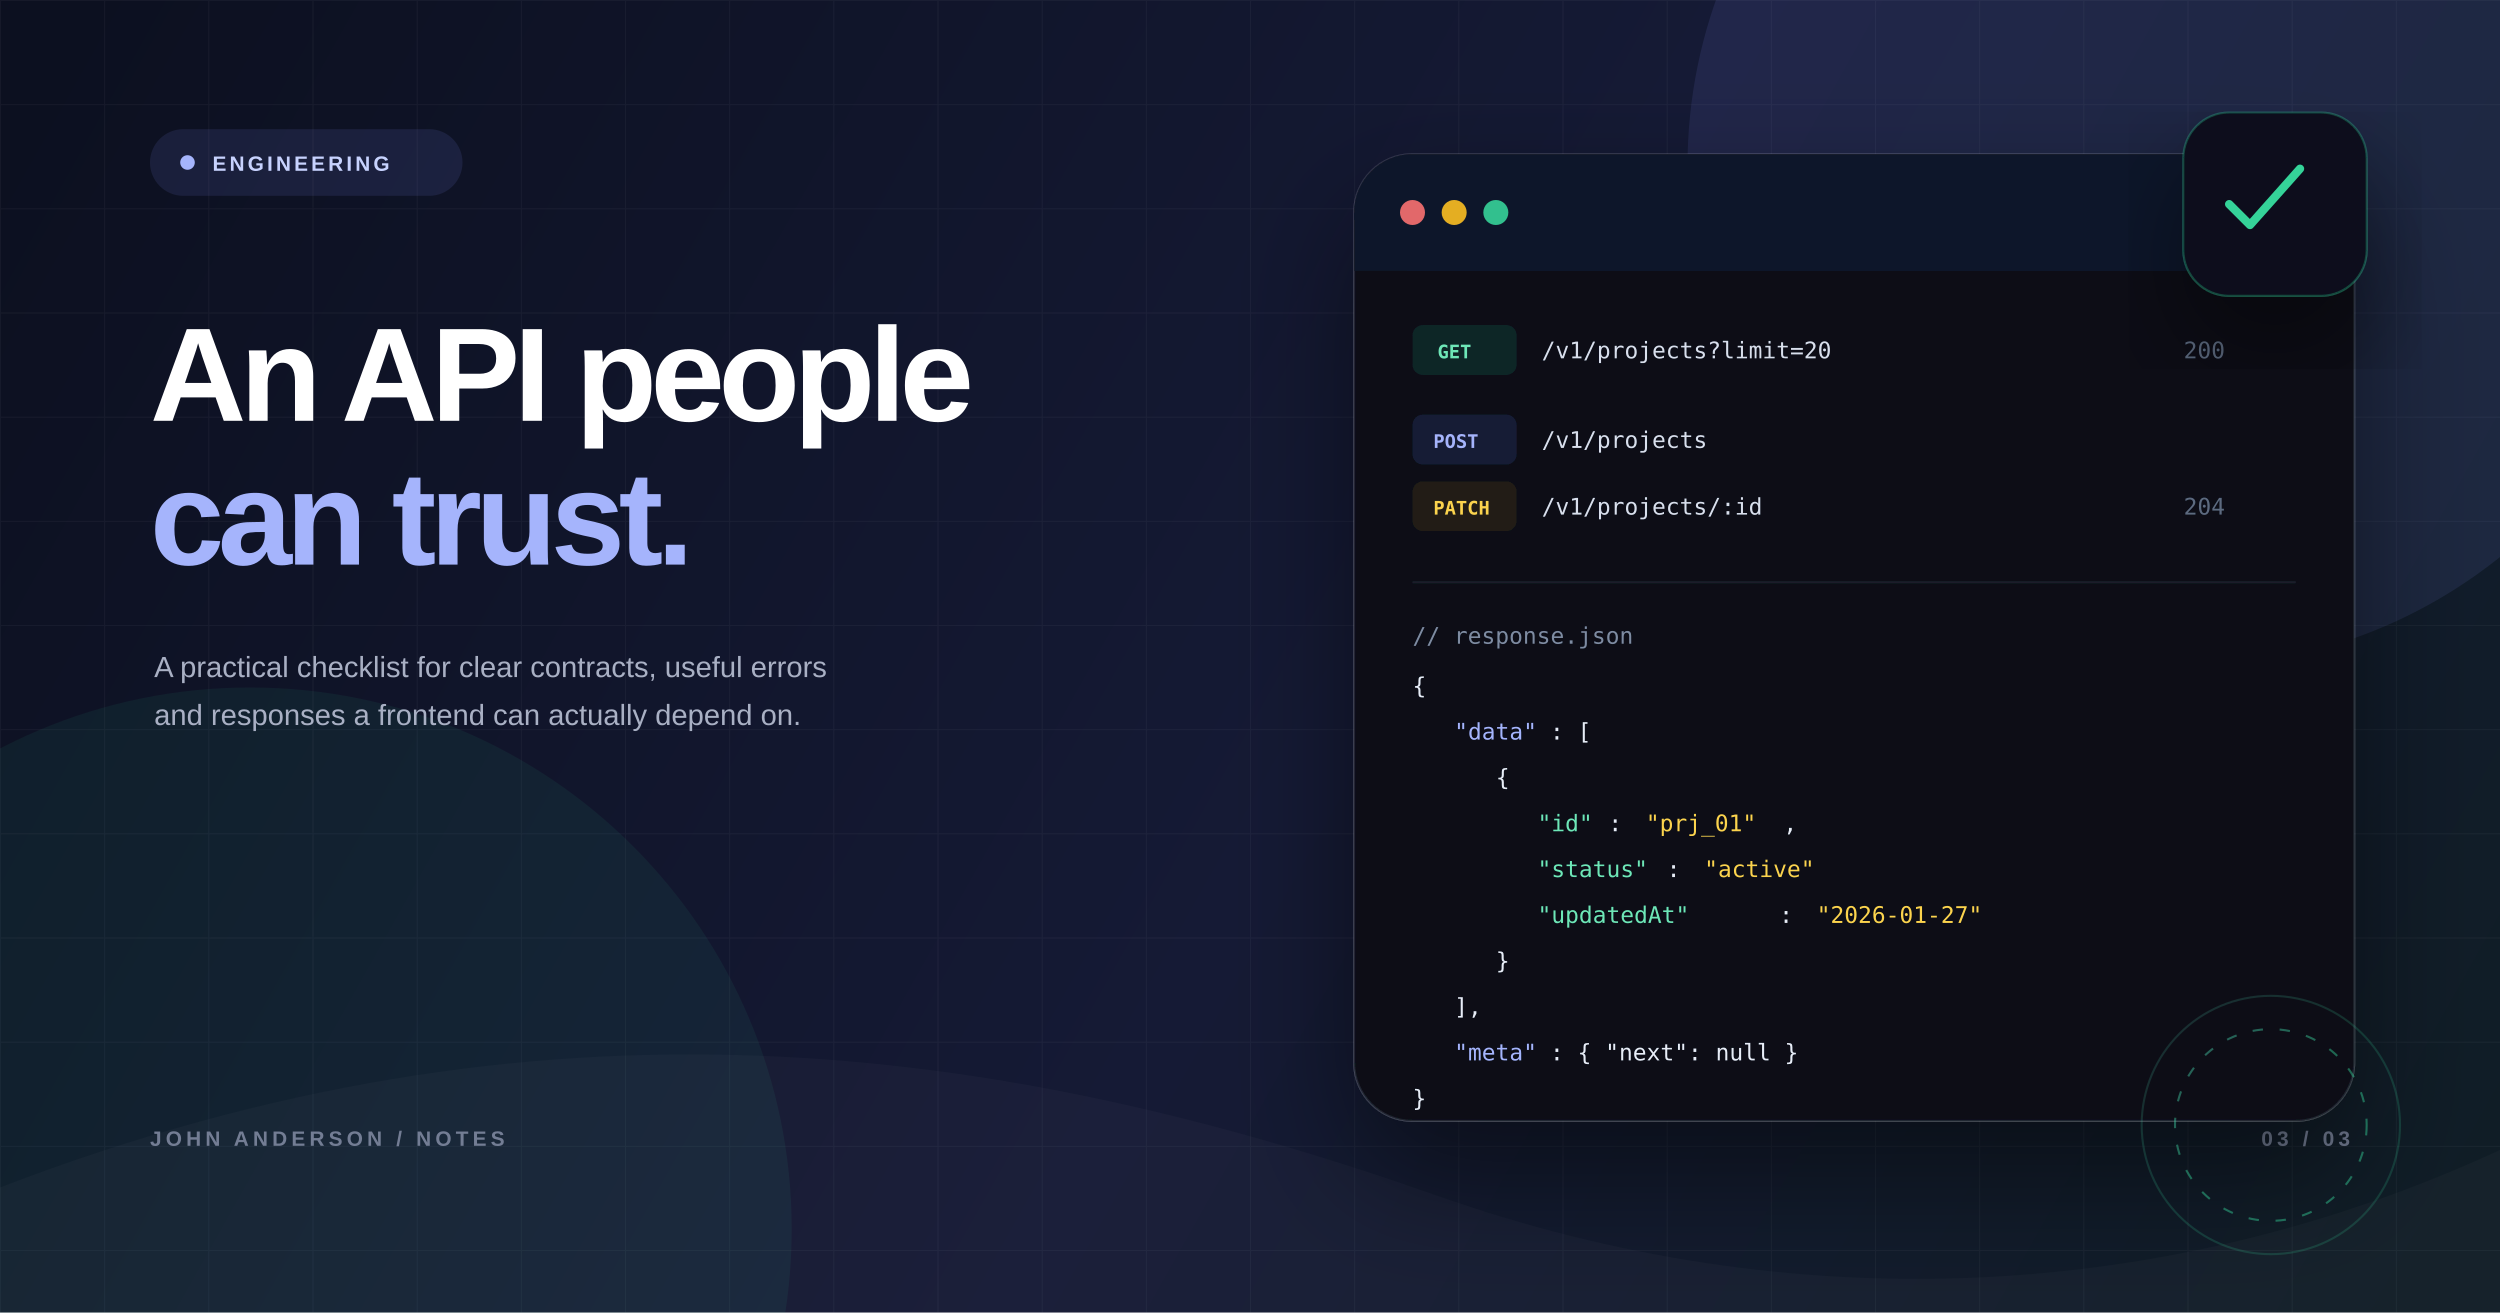
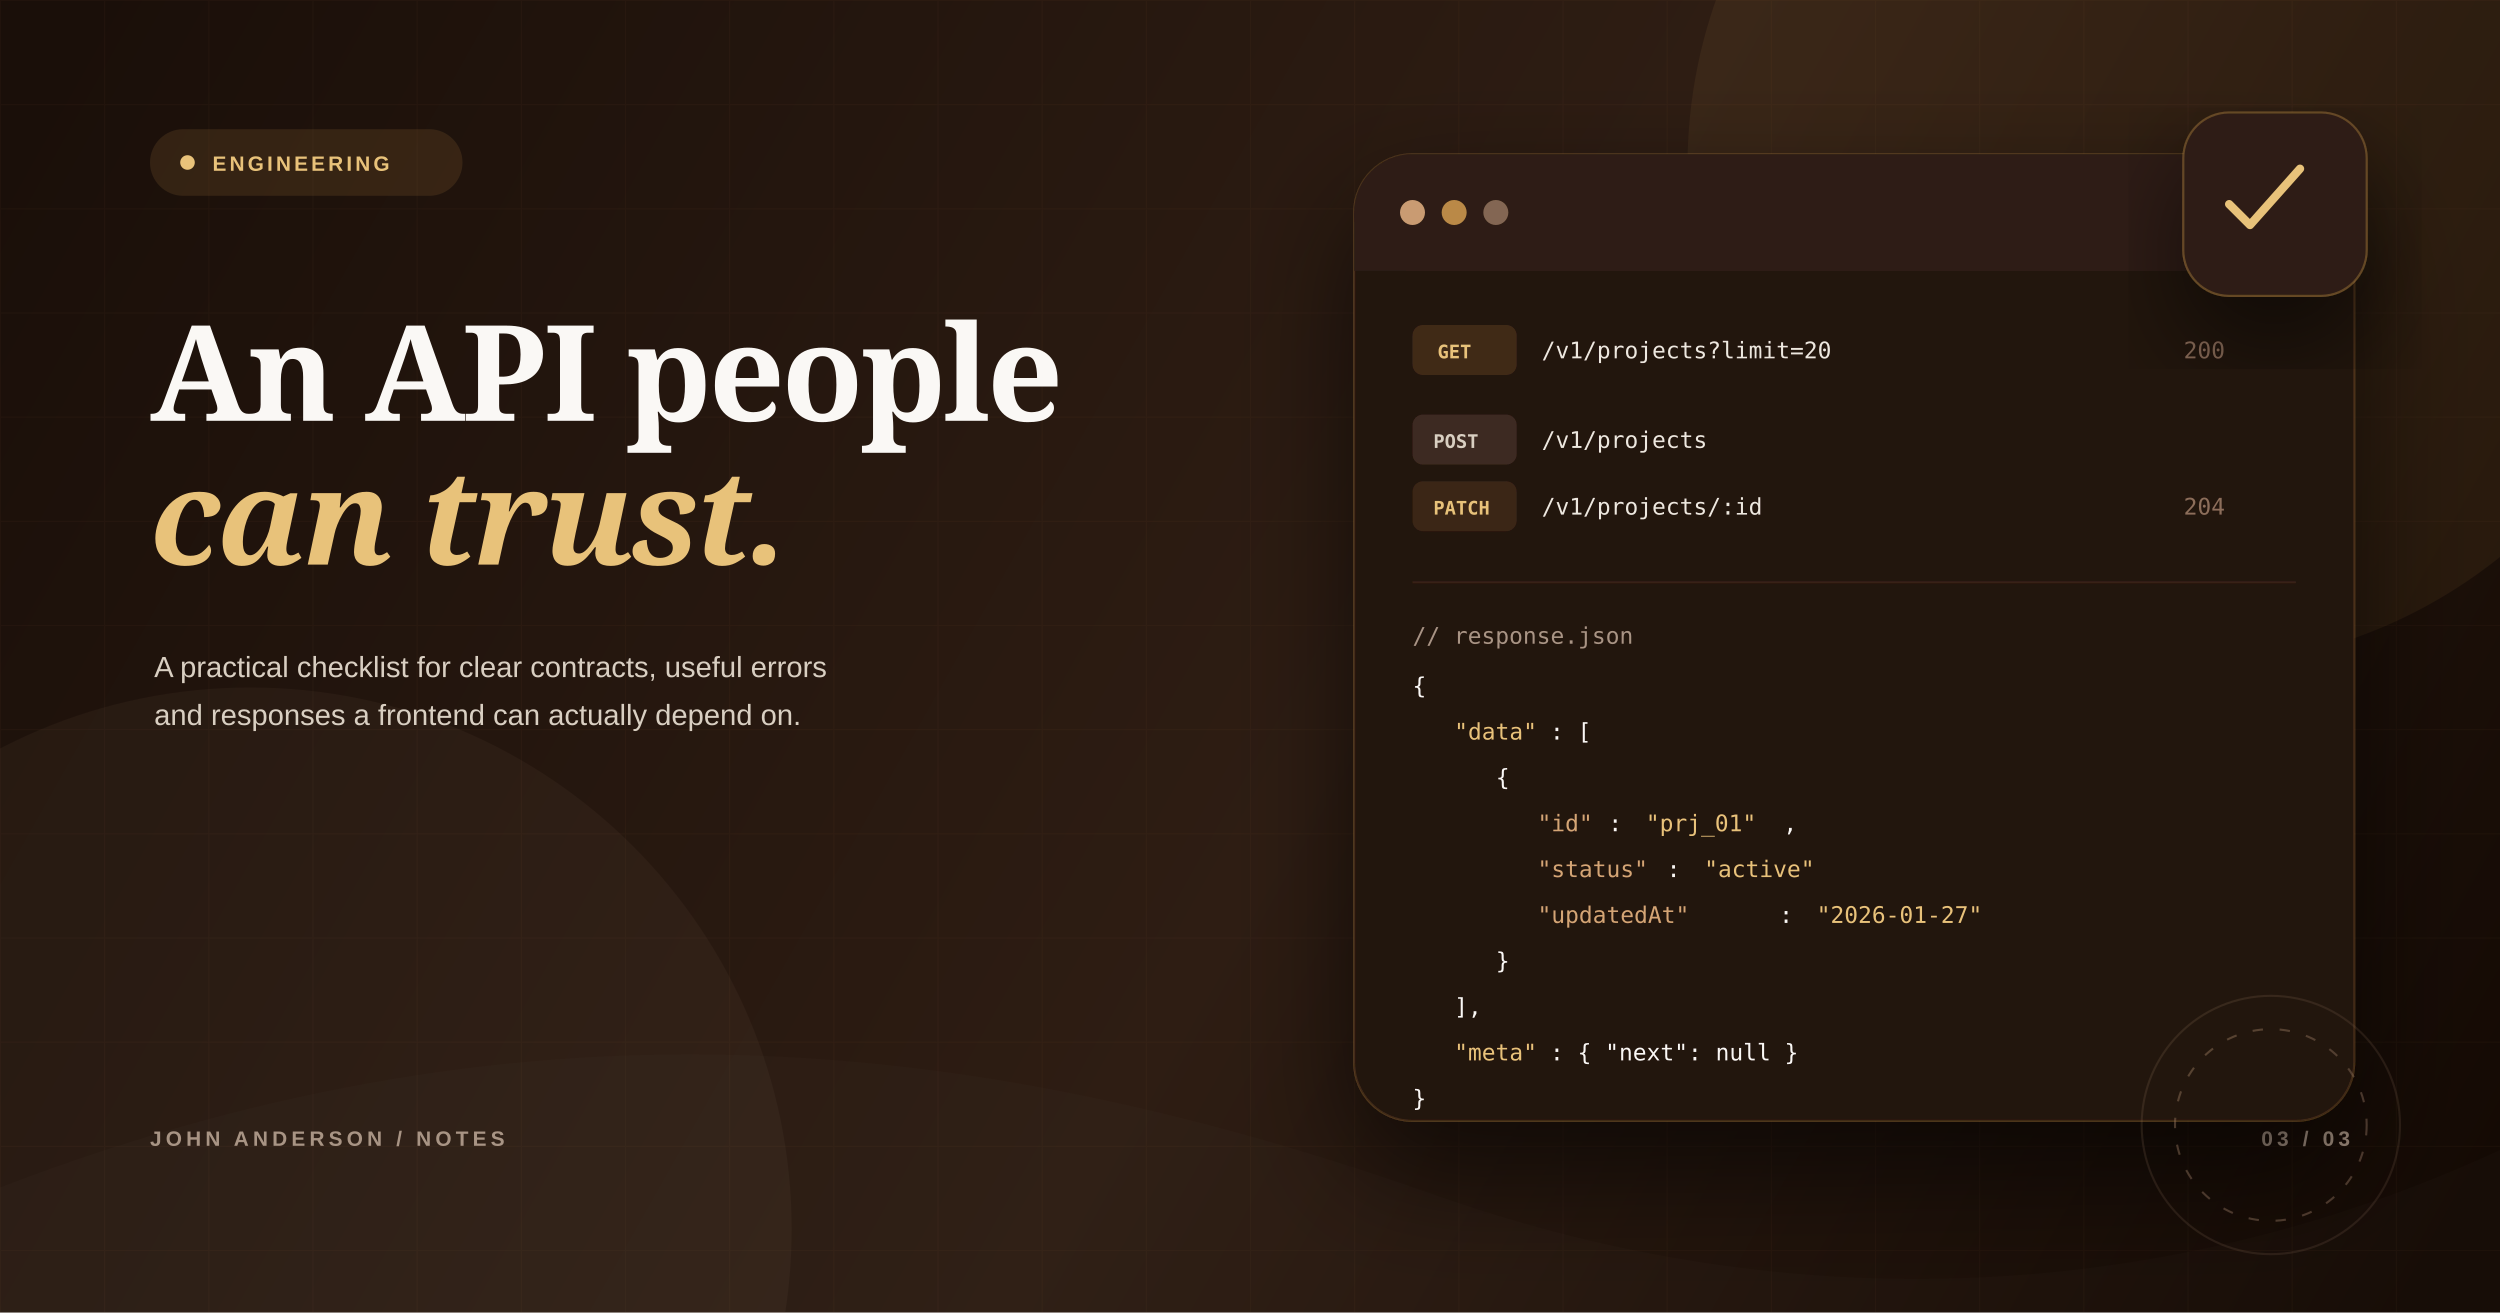
<svg xmlns="http://www.w3.org/2000/svg" viewBox="0 0 1200 630" role="img" aria-labelledby="title desc">
  <defs>
    <linearGradient id="bg" x1="40" y1="0" x2="1160" y2="630" gradientUnits="userSpaceOnUse">
-       <stop offset="0" stop-color="#0C1020" />
-       <stop offset=".54" stop-color="#151A35" />
-       <stop offset="1" stop-color="#101D26" />
+       <stop offset="0" stop-color="#1A0F09" />
+       <stop offset=".54" stop-color="#2E1D13" />
+       <stop offset="1" stop-color="#140A04" />
    </linearGradient>
    <linearGradient id="accent" x1="680" y1="90" x2="1080" y2="540" gradientUnits="userSpaceOnUse">
-       <stop offset="0" stop-color="#818CF8" />
-       <stop offset=".52" stop-color="#A78BFA" />
-       <stop offset="1" stop-color="#34D399" />
+       <stop offset="0" stop-color="#C9954C" />
+       <stop offset=".52" stop-color="#E8C27A" />
+       <stop offset="1" stop-color="#8C6E5A" />
    </linearGradient>
    <filter id="shadow" x="-30%" y="-30%" width="160%" height="170%">
-       <feDropShadow dx="0" dy="26" stdDeviation="30" flood-color="#000000" flood-opacity=".48" />
+       <feDropShadow dx="0" dy="24" stdDeviation="28" flood-color="#000000" flood-opacity=".6" />
    </filter>
    <pattern id="grid" width="50" height="50" patternUnits="userSpaceOnUse">
-       <path d="M50 0H0V50" fill="none" stroke="#FFFFFF" stroke-opacity=".04" />
+       <path d="M50 0H0V50" fill="none" stroke="#C9954C" stroke-opacity=".04" />
    </pattern>
  </defs>
  <rect width="1200" height="630" fill="url(#bg)" />
  <rect width="1200" height="630" fill="url(#grid)" />
-   <circle cx="1050" cy="80" r="240" fill="#818CF8" opacity=".11" />
-   <circle cx="120" cy="590" r="260" fill="#34D399" opacity=".07" />
-   <path d="M0 570c260-100 480-70 690 4 170 60 350 52 510-22v78H0z" fill="#FFFFFF" opacity=".025" />
-   <g font-family="Segoe UI, Arial, sans-serif">
-     <rect x="72" y="62" width="150" height="32" rx="16" fill="#818CF8" opacity=".12" />
-     <circle cx="90" cy="78" r="3.5" fill="#A5B4FC" />
-     <text x="102" y="82" fill="#C7D2FE" font-size="10" font-weight="700" letter-spacing="1.5">ENGINEERING</text>
-     <text x="72" y="202" fill="#FFFFFF" font-family="Segoe UI Variable Display, Segoe UI, Arial, sans-serif" font-size="64" font-weight="700" letter-spacing="-3">An API people</text>
-     <text x="72" y="271" fill="#A5B4FC" font-family="Segoe UI Variable Display, Segoe UI, Arial, sans-serif" font-size="64" font-weight="700" letter-spacing="-3">can trust.</text>
-     <text x="74" y="325" fill="#A9B0C4" font-size="14">A practical checklist for clear contracts, useful errors</text>
-     <text x="74" y="348" fill="#A9B0C4" font-size="14">and responses a frontend can actually depend on.</text>
-     <text x="72" y="550" fill="#737D94" font-size="10" font-weight="700" letter-spacing="2">JOHN ANDERSON / NOTES</text>
-     <text x="1128" y="550" fill="#737D94" font-size="10" font-weight="700" letter-spacing="2" text-anchor="end">03 / 03</text>
+   <circle cx="1050" cy="80" r="240" fill="#C9954C" opacity=".08" />
+   <circle cx="120" cy="590" r="260" fill="#8C6E5A" opacity=".08" />
+   <path d="M0 570c260-100 480-70 690 4 170 60 350 52 510-22v78H0z" fill="#FAF8F5" opacity=".015" />
+   <g font-family="Bricolage Grotesque, Segoe UI, Arial, sans-serif">
+     <rect x="72" y="62" width="150" height="32" rx="16" fill="#C9954C" opacity=".14" />
+     <circle cx="90" cy="78" r="3.5" fill="#E8C27A" />
+     <text x="102" y="82" fill="#E8C27A" font-size="10" font-weight="700" letter-spacing="1.5">ENGINEERING</text>
+     <text x="72" y="202" fill="#FAF8F5" font-family="Bricolage Grotesque, Georgia, serif" font-size="64" font-weight="700" letter-spacing="-1.5">An API people</text>
+     <text x="72" y="271" fill="#E8C27A" font-family="Bricolage Grotesque, Georgia, serif" font-style="italic" font-size="64" font-weight="700" letter-spacing="-1.5">can trust.</text>
+     <text x="74" y="325" fill="#D9CFC2" font-size="14">A practical checklist for clear contracts, useful errors</text>
+     <text x="74" y="348" fill="#D9CFC2" font-size="14">and responses a frontend can actually depend on.</text>
+     <text x="72" y="550" fill="#A89484" font-size="10" font-weight="700" letter-spacing="2">JOHN ANDERSON / NOTES</text>
+     <text x="1128" y="550" fill="#A89484" font-size="10" font-weight="700" letter-spacing="2" text-anchor="end">03 / 03</text>
  </g>
  <g filter="url(#shadow)">
-     <rect x="650" y="74" width="480" height="464" rx="28" fill="#080C17" stroke="#FFFFFF" stroke-opacity=".1" />
-     <rect x="650" y="74" width="480" height="56" rx="28" fill="#10182A" />
-     <rect x="650" y="102" width="480" height="28" fill="#10182A" />
-     <circle cx="678" cy="102" r="6" fill="#F87171" opacity=".9" />
-     <circle cx="698" cy="102" r="6" fill="#FBBF24" opacity=".9" />
-     <circle cx="718" cy="102" r="6" fill="#34D399" opacity=".9" />
-     <text x="1098" y="106" fill="#6E7A8E" font-family="Consolas, monospace" font-size="9" text-anchor="end">api.http</text>
+     <rect x="650" y="74" width="480" height="464" rx="28" fill="#23140D" stroke="#C9954C" stroke-opacity=".18" />
+     <rect x="650" y="74" width="480" height="56" rx="28" fill="#2E1D13" />
+     <rect x="650" y="102" width="480" height="28" fill="#2E1D13" />
+     <circle cx="678" cy="102" r="6" fill="#D9A87C" opacity=".9" />
+     <circle cx="698" cy="102" r="6" fill="#C9954C" opacity=".9" />
+     <circle cx="718" cy="102" r="6" fill="#8C6E5A" opacity=".9" />
+     <text x="1098" y="106" fill="#A89484" font-family="Consolas, monospace" font-size="9" text-anchor="end">api.http</text>
    <g font-family="Consolas, monospace" font-size="11">
-       <rect x="678" y="156" width="50" height="24" rx="5" fill="#34D399" opacity=".13" />
-       <text x="690" y="172" fill="#6EE7B7" font-size="9" font-weight="700">GET</text>
-       <text x="740" y="172" fill="#D9DFEC">/v1/projects?limit=20</text>
-       <text x="1068" y="172" fill="#5D6A7F" text-anchor="end">200</text>
-       <rect x="678" y="199" width="50" height="24" rx="5" fill="#818CF8" opacity=".13" />
-       <text x="688" y="215" fill="#A5B4FC" font-size="9" font-weight="700">POST</text>
-       <text x="740" y="215" fill="#D9DFEC">/v1/projects</text>
-       <rect x="678" y="231" width="50" height="24" rx="5" fill="#FBBF24" opacity=".1" />
-       <text x="688" y="247" fill="#FCD34D" font-size="9" font-weight="700">PATCH</text>
-       <text x="740" y="247" fill="#D9DFEC">/v1/projects/:id</text>
-       <text x="1068" y="247" fill="#5D6A7F" text-anchor="end">204</text>
-       <rect x="678" y="279" width="424" height="1" fill="#FFFFFF" opacity=".08" />
-       <text x="678" y="309" fill="#7E8BA1">// response.json</text>
-       <text x="678" y="333" fill="#E8EDF7">{</text>
-       <text x="698" y="355" fill="#A5B4FC">"data"</text>
-       <text x="744" y="355" fill="#E8EDF7">: [</text>
-       <text x="718" y="377" fill="#E8EDF7">{</text>
-       <text x="738" y="399" fill="#6EE7B7">"id"</text>
-       <text x="772" y="399" fill="#E8EDF7">: </text>
-       <text x="790" y="399" fill="#FCD34D">"prj_01"</text>
-       <text x="856" y="399" fill="#E8EDF7">,</text>
-       <text x="738" y="421" fill="#6EE7B7">"status"</text>
-       <text x="800" y="421" fill="#E8EDF7">: </text>
-       <text x="818" y="421" fill="#FCD34D">"active"</text>
-       <text x="738" y="443" fill="#6EE7B7">"updatedAt"</text>
-       <text x="854" y="443" fill="#E8EDF7">: </text>
-       <text x="872" y="443" fill="#FCD34D">"2026-01-27"</text>
-       <text x="718" y="465" fill="#E8EDF7">}</text>
-       <text x="698" y="487" fill="#E8EDF7">],</text>
-       <text x="698" y="509" fill="#A5B4FC">"meta"</text>
-       <text x="744" y="509" fill="#E8EDF7">: { "next": null }</text>
-       <text x="678" y="531" fill="#E8EDF7">}</text>
+       <rect x="678" y="156" width="50" height="24" rx="5" fill="#C9954C" opacity=".18" />
+       <text x="690" y="172" fill="#E8C27A" font-size="9" font-weight="700">GET</text>
+       <text x="740" y="172" fill="#EDE8DF">/v1/projects?limit=20</text>
+       <text x="1068" y="172" fill="#8C6E5A" text-anchor="end">200</text>
+       <rect x="678" y="199" width="50" height="24" rx="5" fill="#8C6E5A" opacity=".25" />
+       <text x="688" y="215" fill="#D9CFC2" font-size="9" font-weight="700">POST</text>
+       <text x="740" y="215" fill="#EDE8DF">/v1/projects</text>
+       <rect x="678" y="231" width="50" height="24" rx="5" fill="#C9954C" opacity=".14" />
+       <text x="688" y="247" fill="#E8C27A" font-size="9" font-weight="700">PATCH</text>
+       <text x="740" y="247" fill="#EDE8DF">/v1/projects/:id</text>
+       <text x="1068" y="247" fill="#8C6E5A" text-anchor="end">204</text>
+       <rect x="678" y="279" width="424" height="1" fill="#C9954C" opacity=".12" />
+       <text x="678" y="309" fill="#A89484">// response.json</text>
+       <text x="678" y="333" fill="#FAF8F5">{</text>
+       <text x="698" y="355" fill="#E8C27A">"data"</text>
+       <text x="744" y="355" fill="#FAF8F5">: [</text>
+       <text x="718" y="377" fill="#FAF8F5">{</text>
+       <text x="738" y="399" fill="#D4A574">"id"</text>
+       <text x="772" y="399" fill="#FAF8F5">: </text>
+       <text x="790" y="399" fill="#E8C27A">"prj_01"</text>
+       <text x="856" y="399" fill="#FAF8F5">,</text>
+       <text x="738" y="421" fill="#D4A574">"status"</text>
+       <text x="800" y="421" fill="#FAF8F5">: </text>
+       <text x="818" y="421" fill="#E8C27A">"active"</text>
+       <text x="738" y="443" fill="#D4A574">"updatedAt"</text>
+       <text x="854" y="443" fill="#FAF8F5">: </text>
+       <text x="872" y="443" fill="#E8C27A">"2026-01-27"</text>
+       <text x="718" y="465" fill="#FAF8F5">}</text>
+       <text x="698" y="487" fill="#FAF8F5">],</text>
+       <text x="698" y="509" fill="#E8C27A">"meta"</text>
+       <text x="744" y="509" fill="#FAF8F5">: { "next": null }</text>
+       <text x="678" y="531" fill="#FAF8F5">}</text>
    </g>
  </g>
  <g filter="url(#shadow)">
-     <rect x="1048" y="54" width="88" height="88" rx="22" fill="#0A0F1B" stroke="#34D399" stroke-opacity=".28" />
-     <path d="M1070 98l10 10 24-27" fill="none" stroke="#34D399" stroke-width="4" stroke-linecap="round" stroke-linejoin="round" />
+     <rect x="1048" y="54" width="88" height="88" rx="22" fill="#2E1D13" stroke="#C9954C" stroke-opacity=".35" />
+     <path d="M1070 98l10 10 24-27" fill="none" stroke="#E8C27A" stroke-width="4" stroke-linecap="round" stroke-linejoin="round" />
  </g>
  <g fill="none" stroke="url(#accent)" opacity=".45">
    <circle cx="1090" cy="540" r="46" stroke-dasharray="5 8" />
    <circle cx="1090" cy="540" r="62" stroke-opacity=".4" />
  </g>
</svg>
